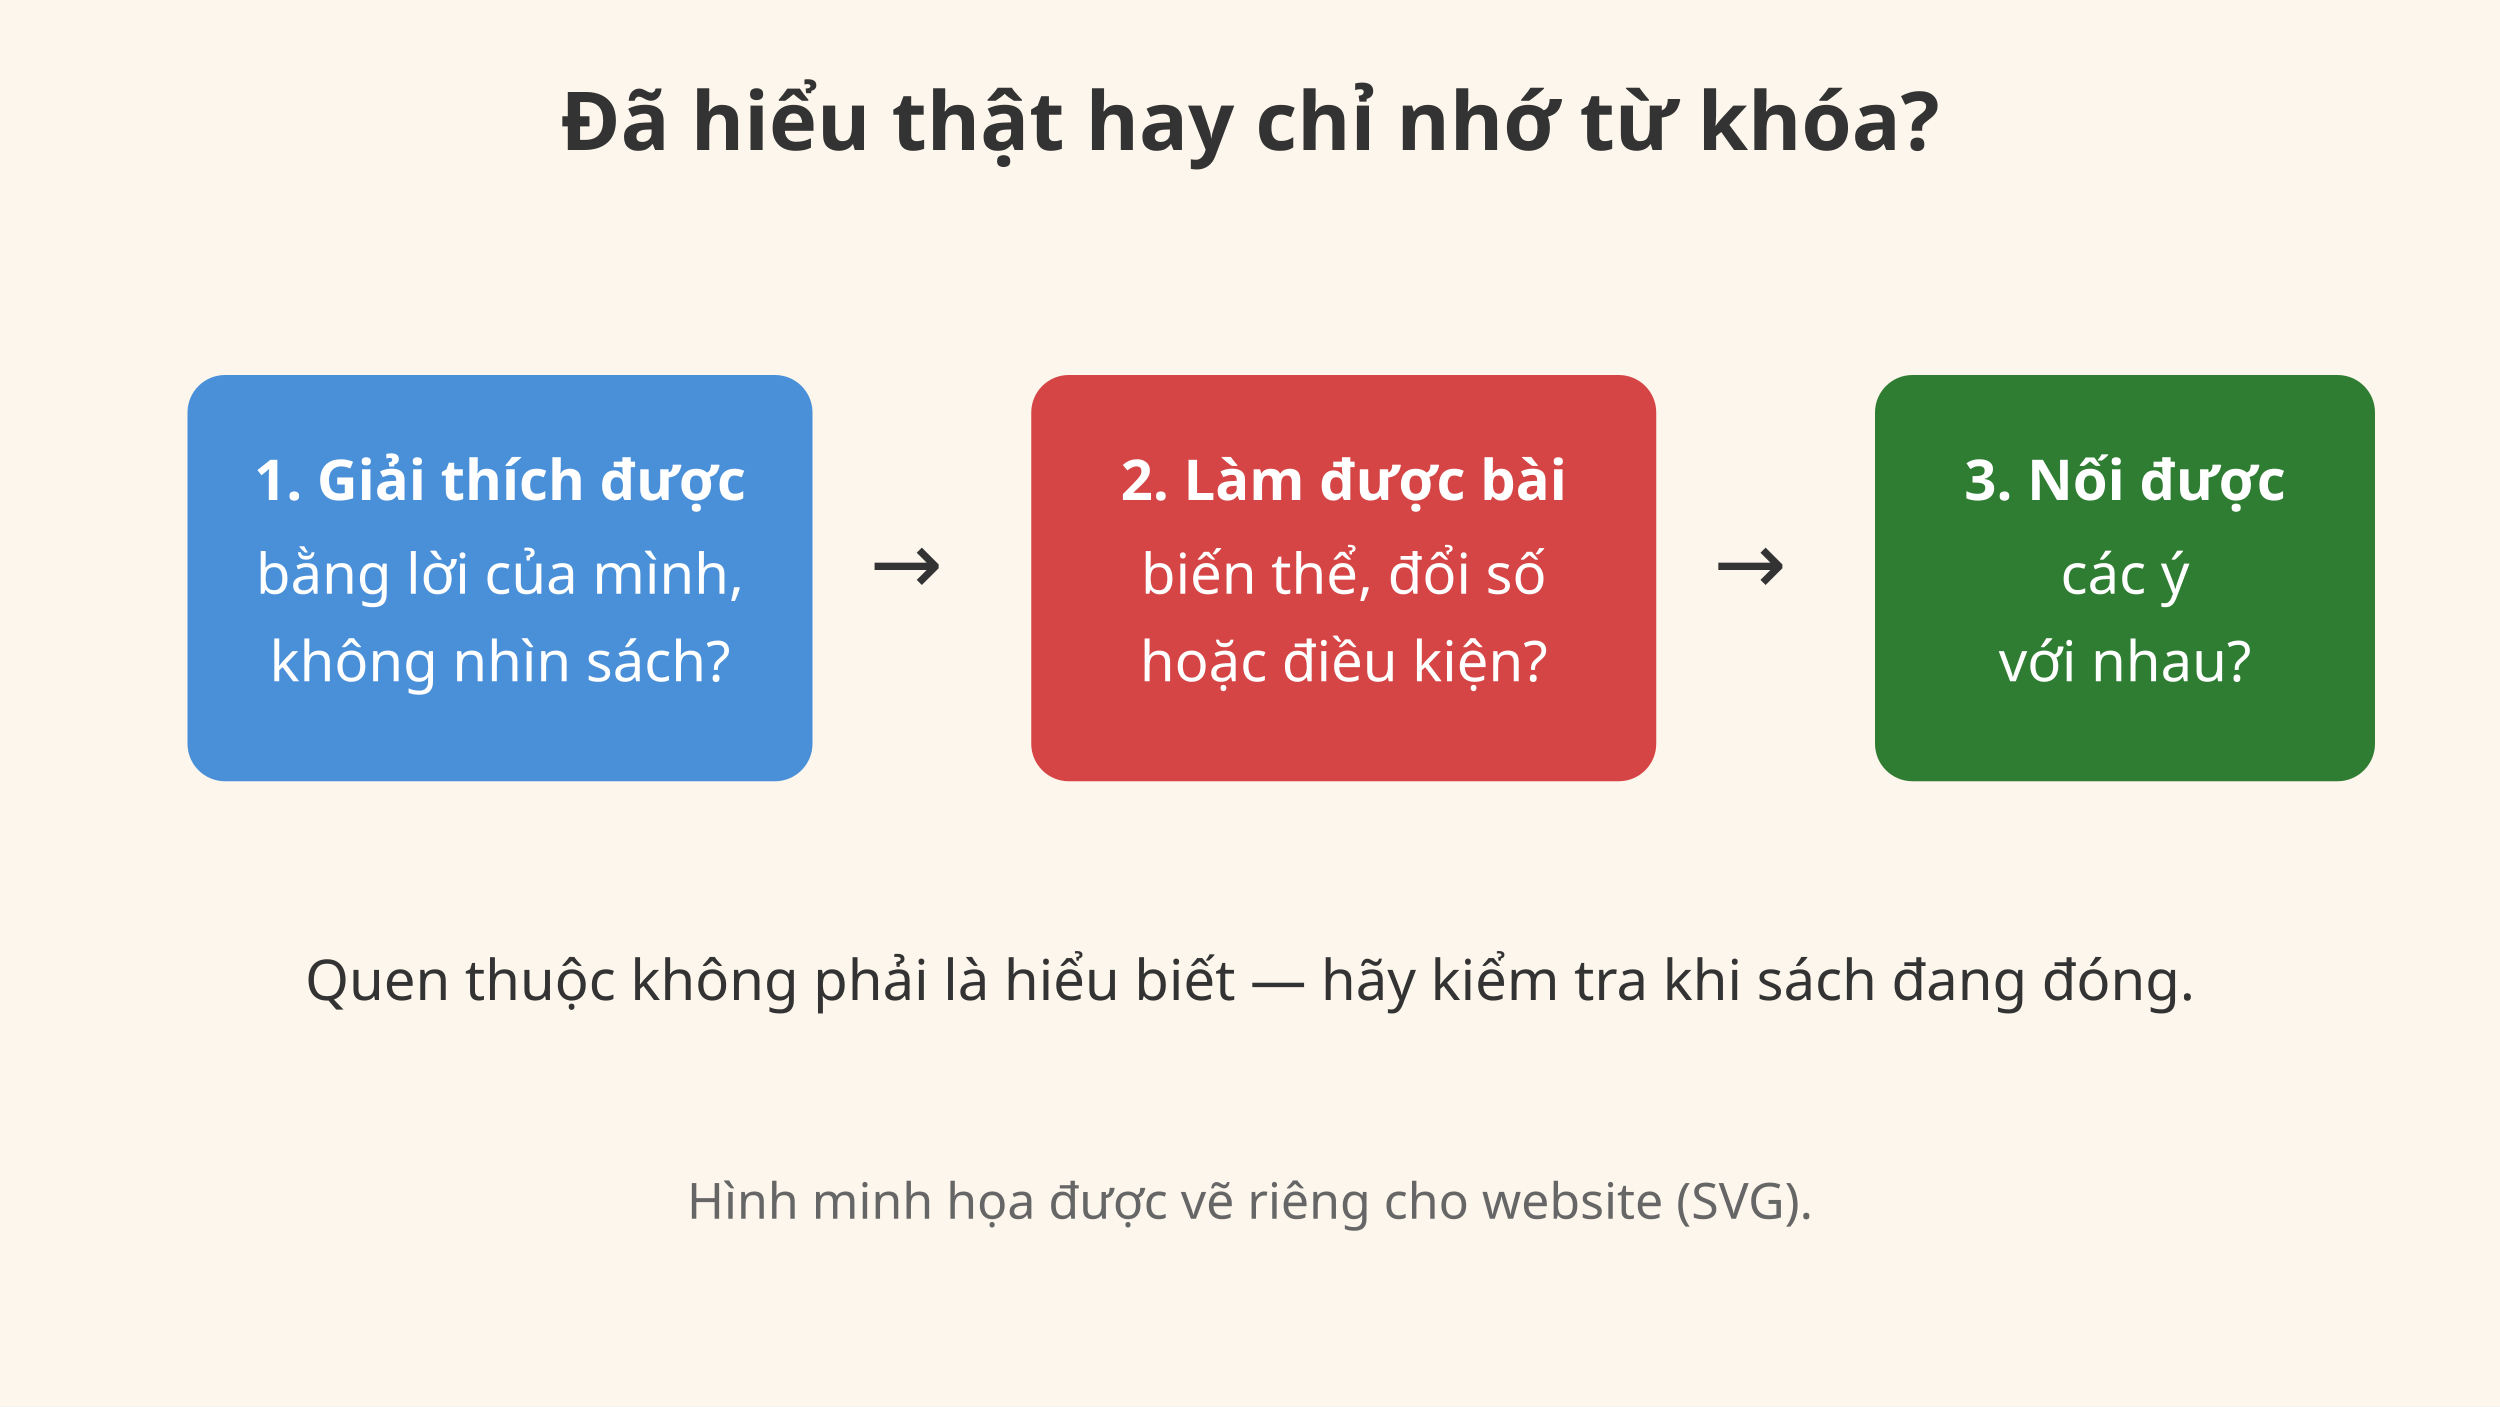
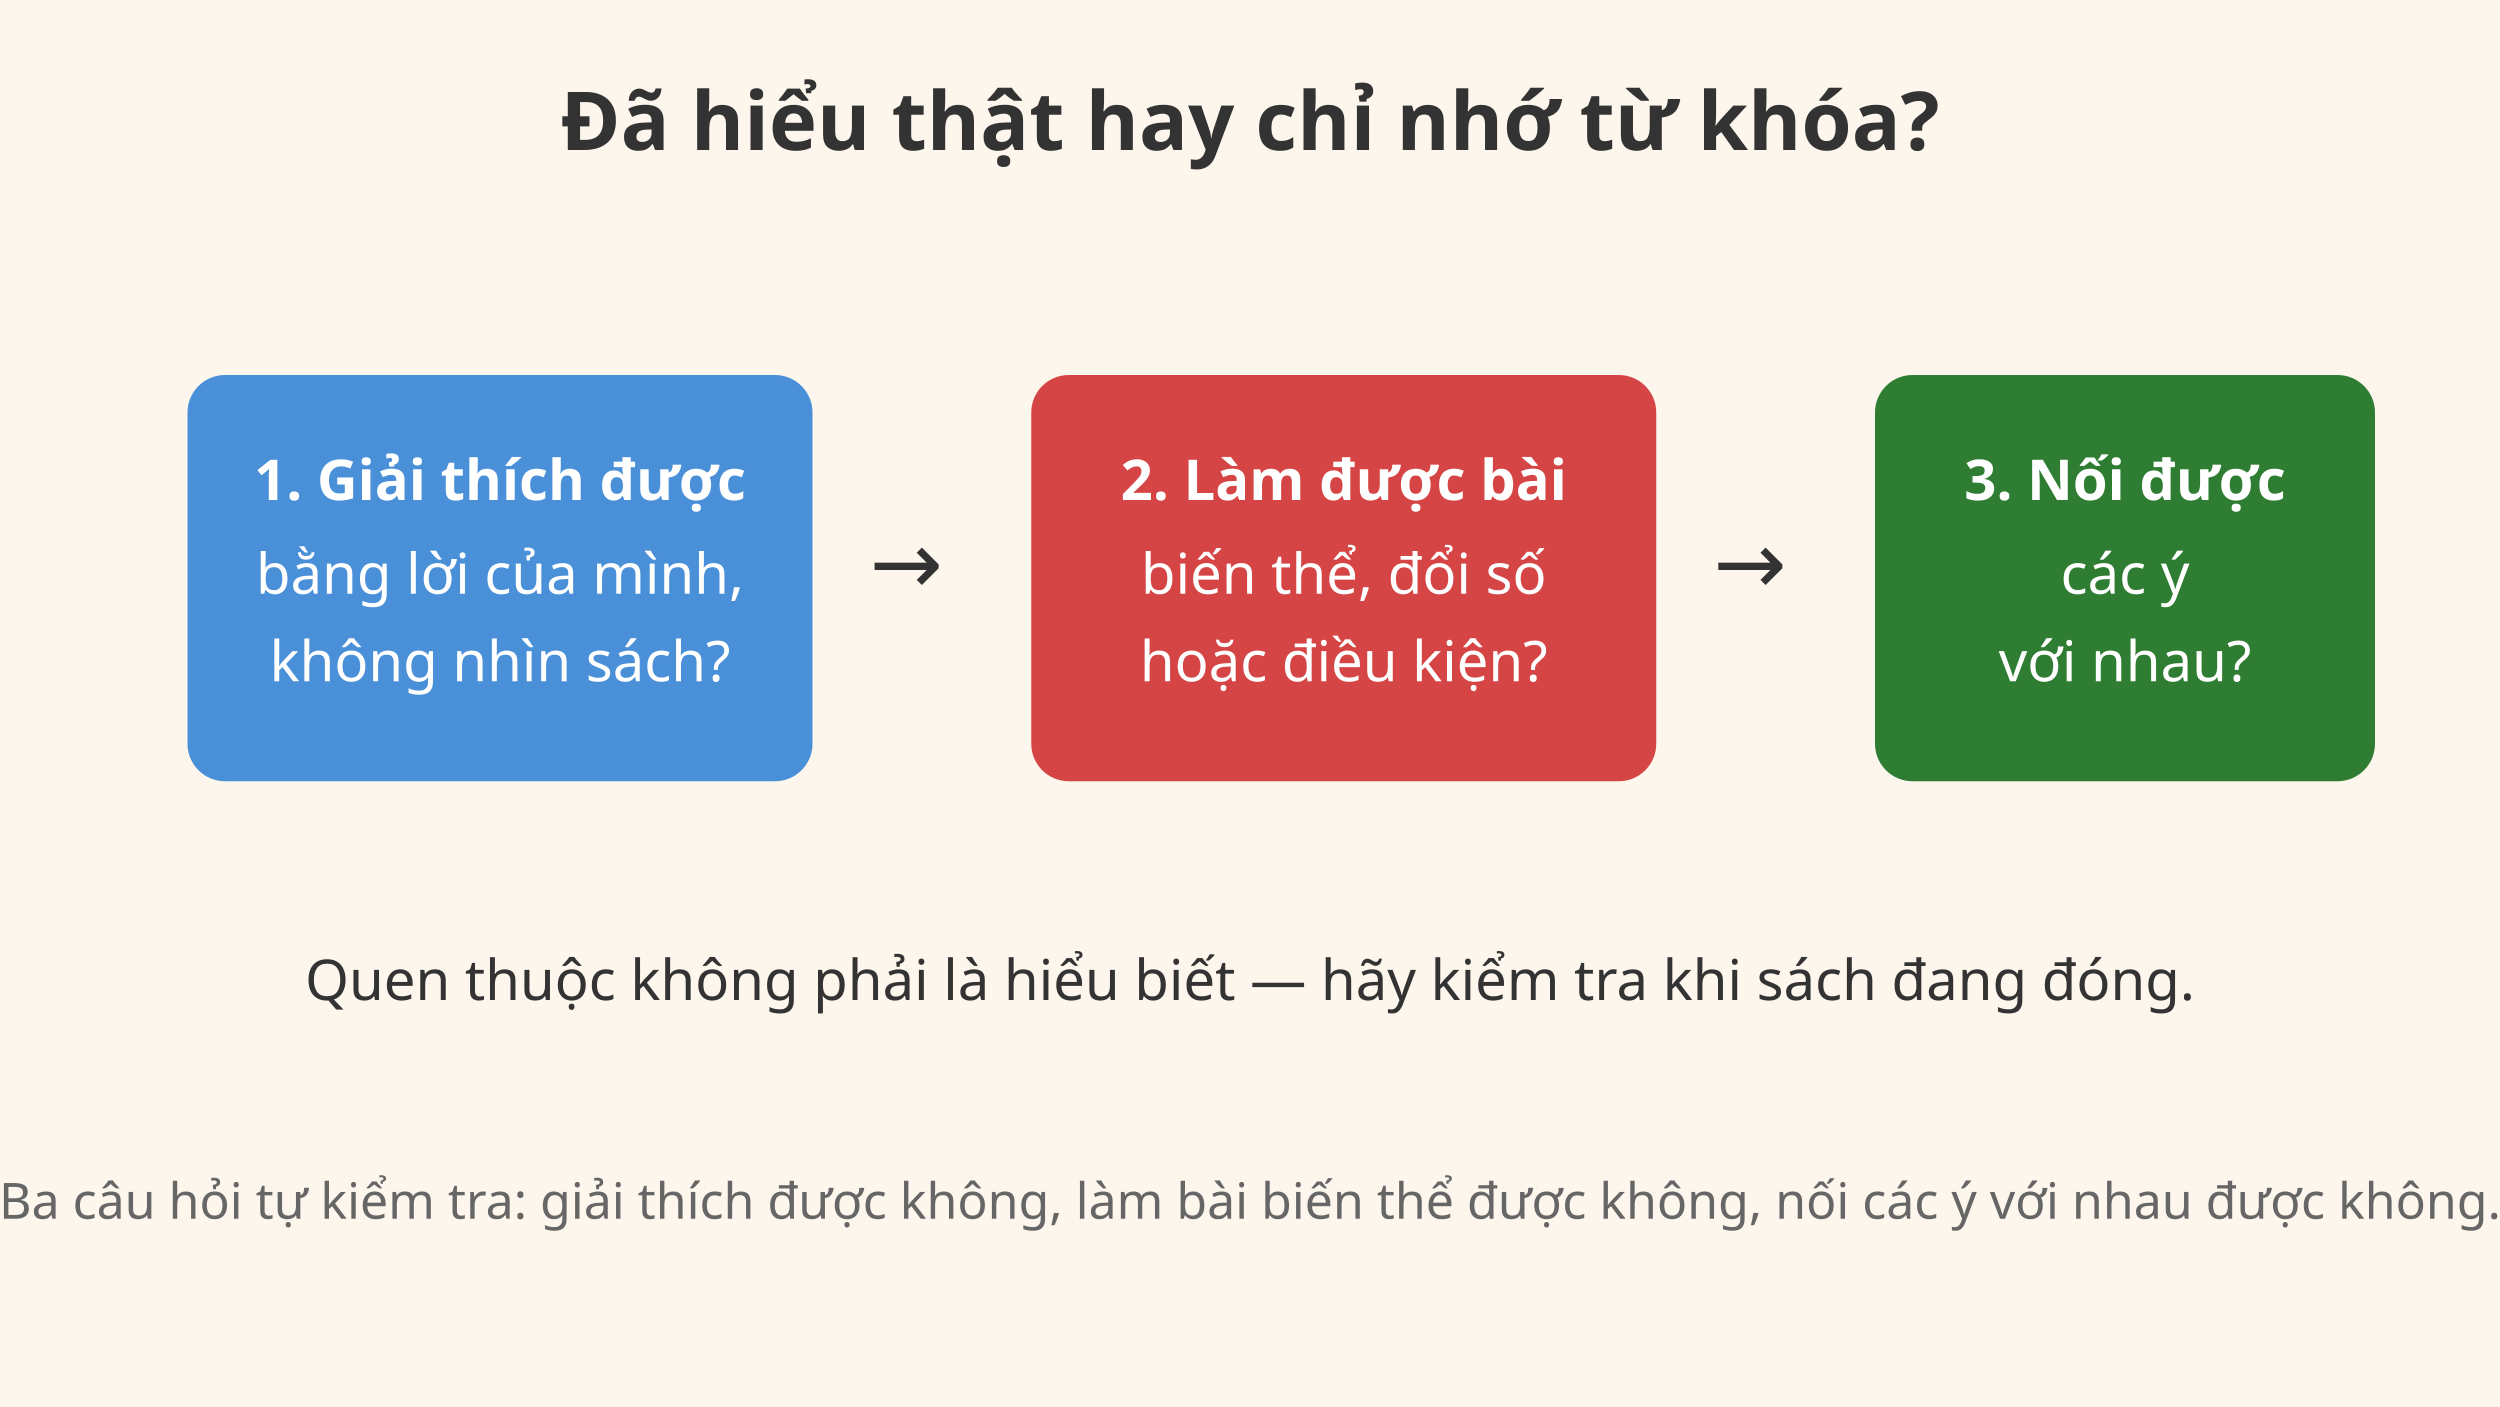
<svg xmlns="http://www.w3.org/2000/svg" width="800" height="450" viewBox="0 0 800 450" role="img" aria-label="Sơ đồ ba câu hỏi tự kiểm tra: giải thích được không, làm bài biến thể được không, nối các ý với nhau được không">
  <rect width="800" height="450" fill="#fdf6ec" />
  <text x="400" y="48" font-family="sans-serif" font-size="26" font-weight="bold" text-anchor="middle" fill="#333333">Đã hiểu thật hay chỉ nhớ từ khóa?</text>
  <g font-family="sans-serif" font-size="18" text-anchor="middle">
    <rect x="60" y="120" width="200" height="130" rx="12" fill="#4a90d9" />
    <text x="160" y="160" fill="#ffffff" font-weight="bold">1. Giải thích được</text>
    <text x="160" y="190" fill="#ffffff">bằng lời của mình,</text>
    <text x="160" y="218" fill="#ffffff">không nhìn sách?</text>
    <text x="290" y="190" font-size="28" fill="#333333">→</text>
    <rect x="330" y="120" width="200" height="130" rx="12" fill="#d64545" />
    <text x="430" y="160" fill="#ffffff" font-weight="bold">2. Làm được bài</text>
    <text x="430" y="190" fill="#ffffff">biến thể, đổi số</text>
    <text x="430" y="218" fill="#ffffff">hoặc điều kiện?</text>
    <text x="560" y="190" font-size="28" fill="#333333">→</text>
    <rect x="600" y="120" width="160" height="130" rx="12" fill="#2e7d32" />
    <text x="680" y="160" fill="#ffffff" font-weight="bold">3. Nối được</text>
    <text x="680" y="190" fill="#ffffff">các ý</text>
    <text x="680" y="218" fill="#ffffff">với nhau?</text>
  </g>
  <text x="400" y="320" font-family="sans-serif" font-size="18" text-anchor="middle" fill="#333333">Quen thuộc không phải là hiểu biết — hãy kiểm tra khi sách đang đóng.</text>
-   <text x="400" y="390" font-family="sans-serif" font-size="16" text-anchor="middle" fill="#666666">Hình minh họa được vẽ riêng cho website (SVG).</text>
+   <text x="400" y="390" font-family="sans-serif" font-size="16" text-anchor="middle" fill="#666666">Ba câu hỏi tự kiểm tra: giải thích được không, làm bài biến thể được không, nối các ý với nhau được không.</text>
</svg>
